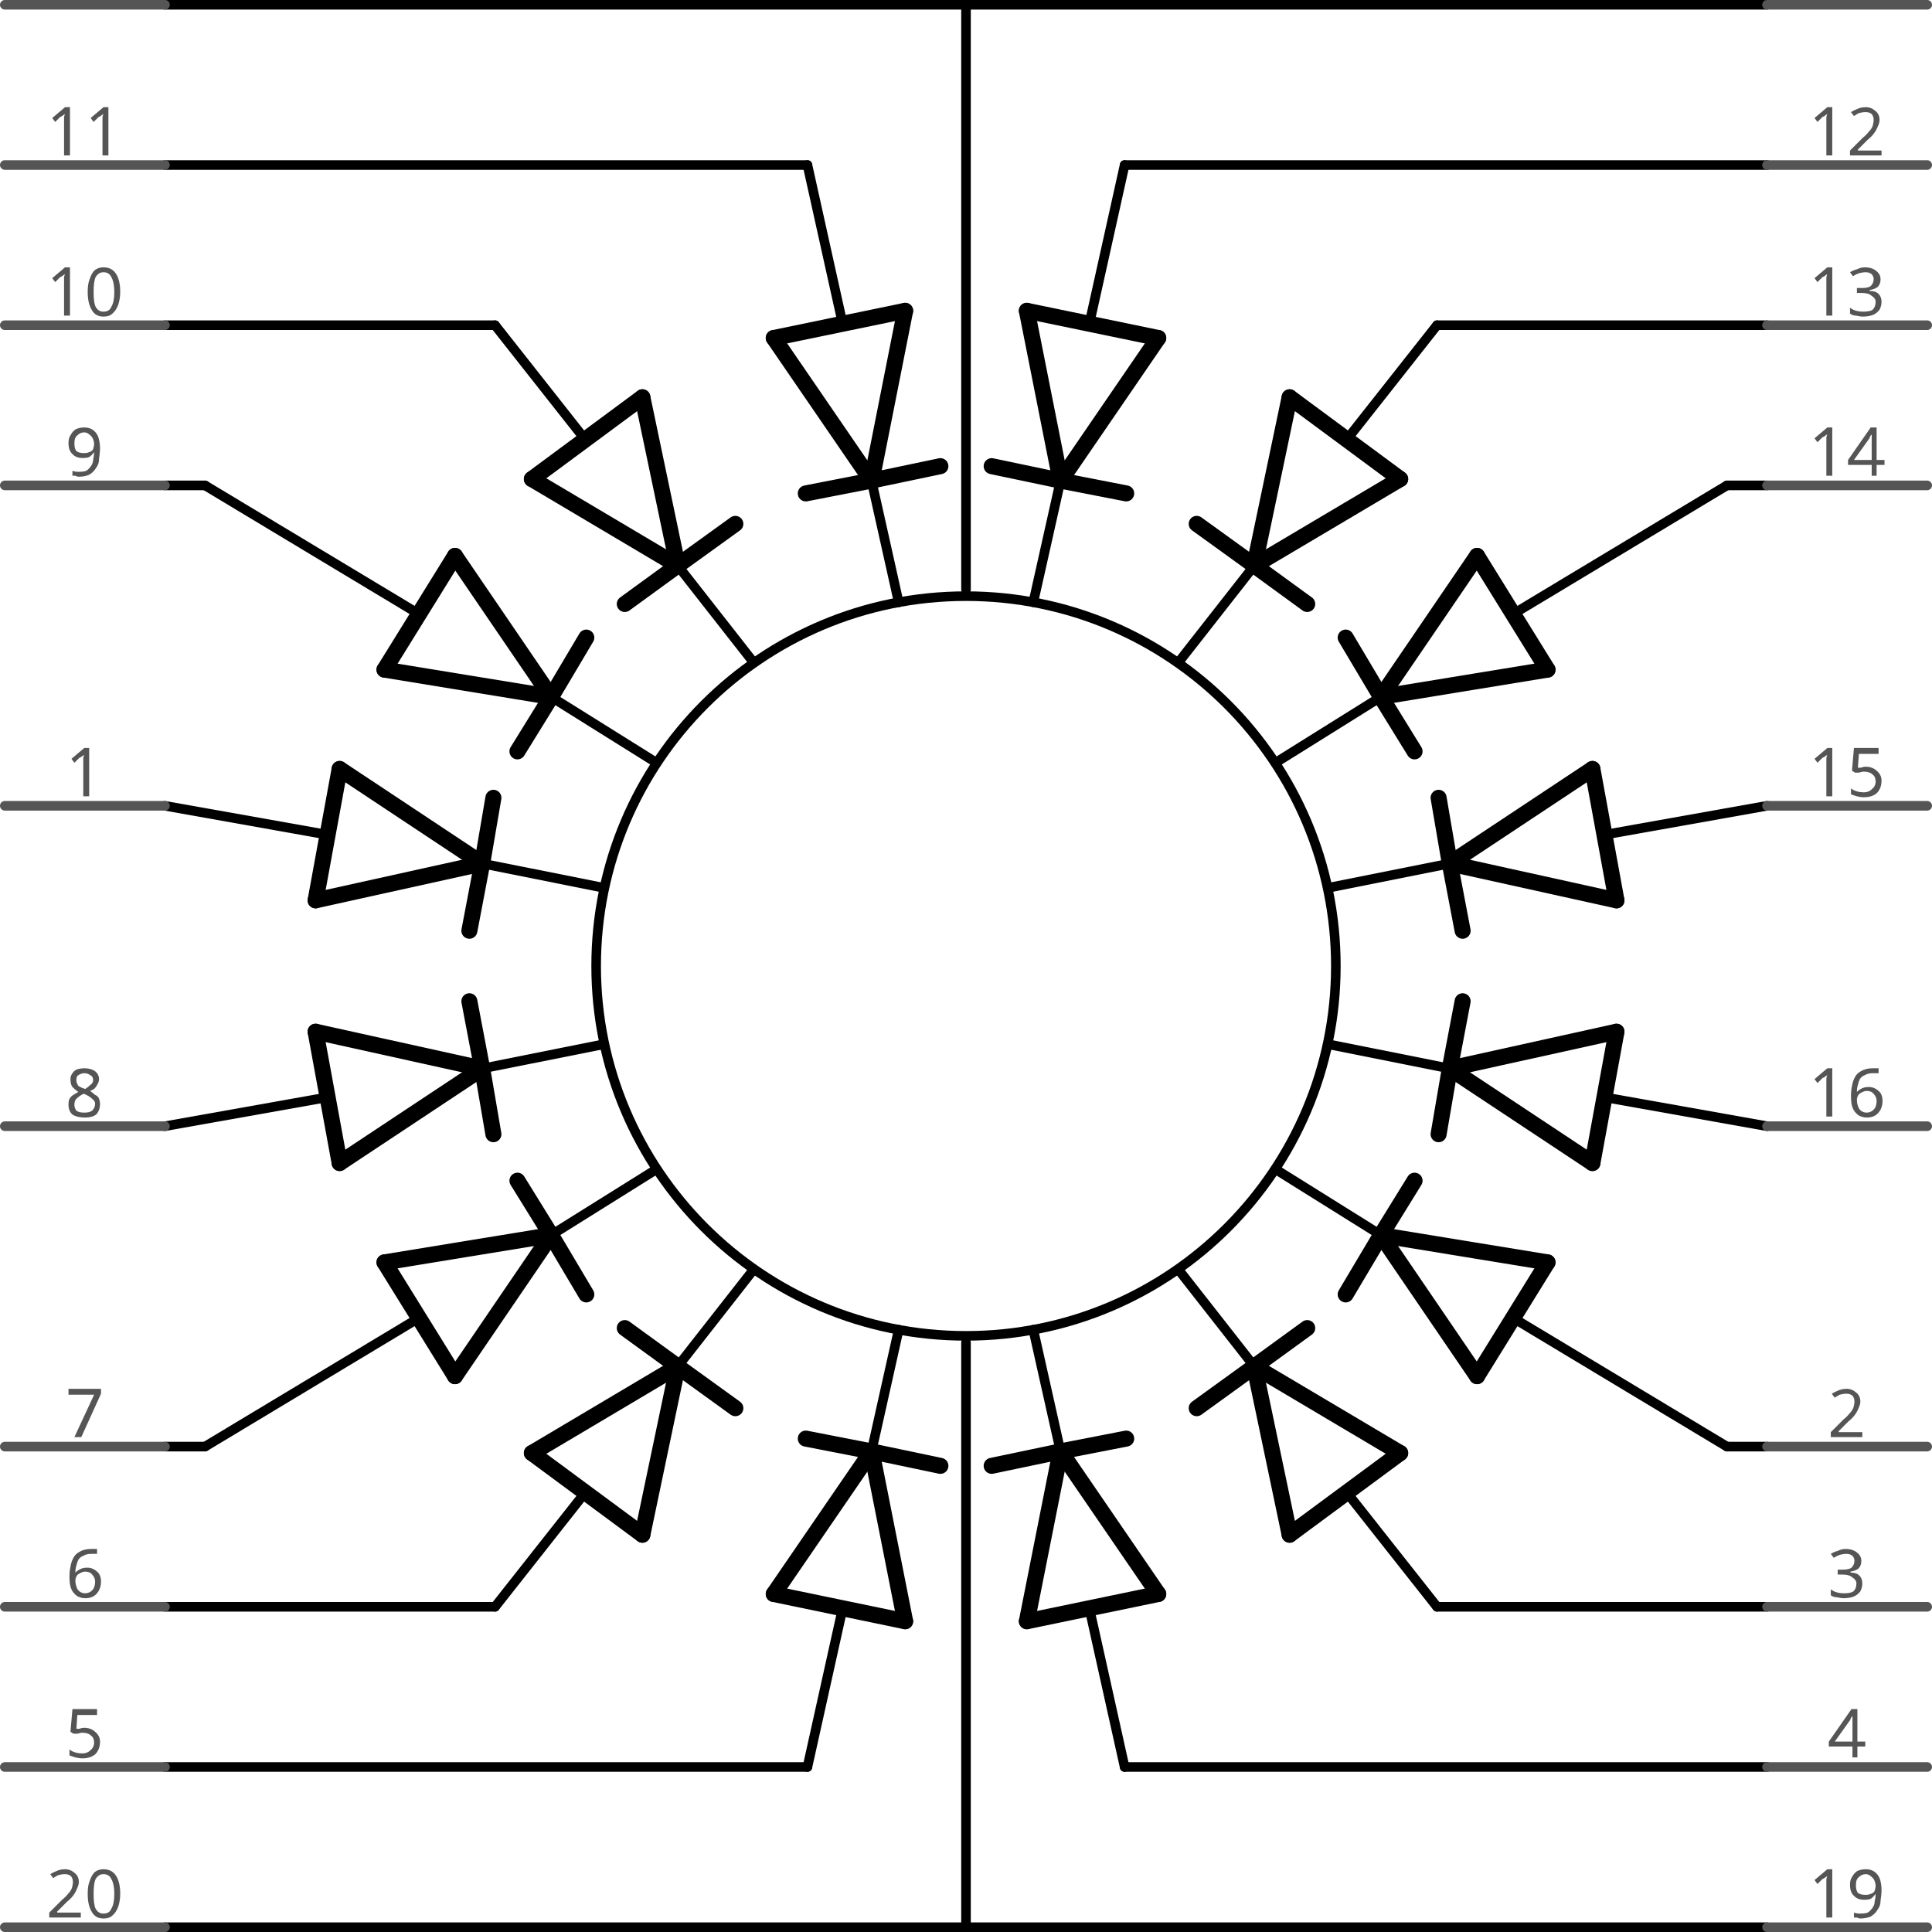
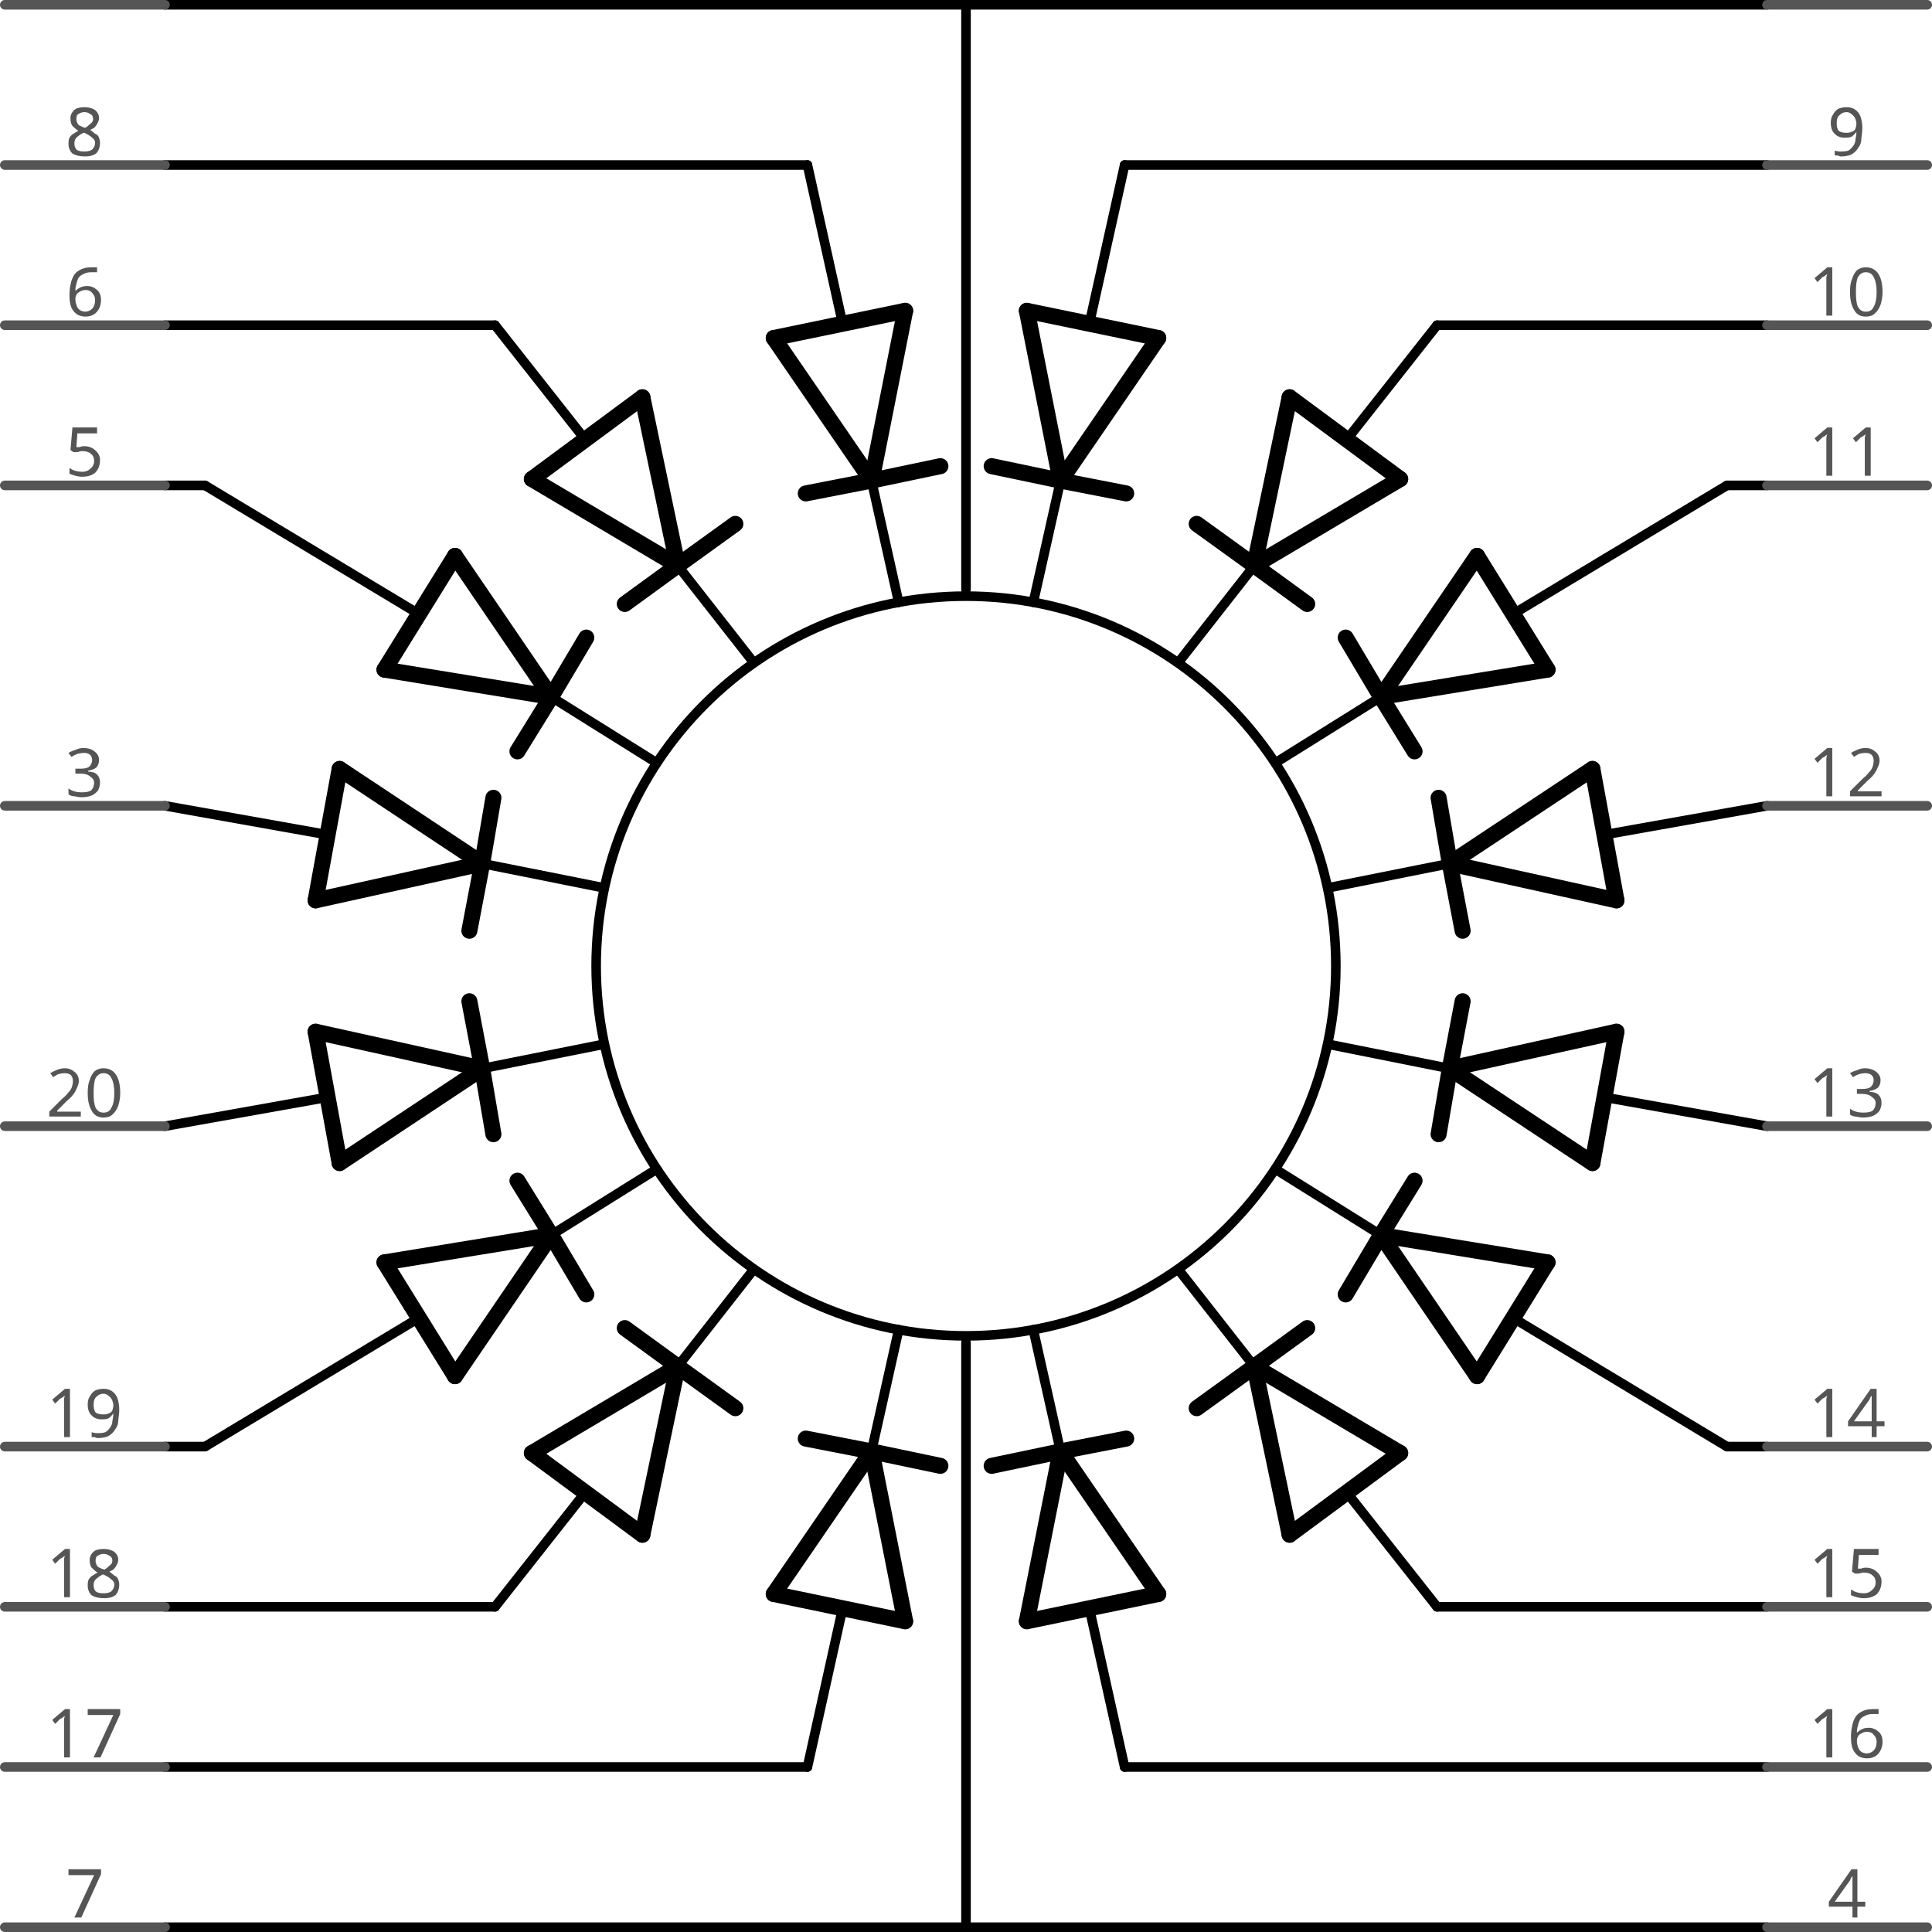
<svg xmlns="http://www.w3.org/2000/svg" version="1.2" baseProfile="tiny" x="0in" y="0in" width="1.206in" height="1.206in" viewBox="0 0 30.632 30.632">
  <g id="schematic">
    <line class="other" x1="5.385" y1="12.192" x2="7.645" y2="13.691" stroke="#000000" stroke-width="0.254" stroke-linecap="round" />
    <line class="other" x1="7.645" y1="13.691" x2="5.004" y2="14.275" stroke="#000000" stroke-width="0.254" stroke-linecap="round" />
    <line class="other" x1="7.823" y1="12.649" x2="7.645" y2="13.691" stroke="#000000" stroke-width="0.254" stroke-linecap="round" />
    <line class="other" x1="7.645" y1="13.691" x2="7.442" y2="14.757" stroke="#000000" stroke-width="0.254" stroke-linecap="round" />
    <line class="other" x1="5.385" y1="12.192" x2="5.004" y2="14.275" stroke="#000000" stroke-width="0.254" stroke-linecap="round" />
    <line class="other" x1="7.645" y1="13.691" x2="9.55" y2="14.072" stroke="#000000" stroke-width="0.152" stroke-linecap="round" />
    <line class="other" x1="7.214" y1="8.814" x2="8.738" y2="11.049" stroke="#000000" stroke-width="0.254" stroke-linecap="round" />
    <line class="other" x1="8.738" y1="11.049" x2="6.096" y2="10.617" stroke="#000000" stroke-width="0.254" stroke-linecap="round" />
    <line class="other" x1="9.296" y1="10.109" x2="8.738" y2="11.049" stroke="#000000" stroke-width="0.254" stroke-linecap="round" />
    <line class="other" x1="8.738" y1="11.049" x2="8.204" y2="11.913" stroke="#000000" stroke-width="0.254" stroke-linecap="round" />
    <line class="other" x1="7.214" y1="8.814" x2="6.096" y2="10.617" stroke="#000000" stroke-width="0.254" stroke-linecap="round" />
    <line class="other" x1="8.738" y1="11.049" x2="10.363" y2="12.065" stroke="#000000" stroke-width="0.152" stroke-linecap="round" />
    <line class="other" x1="10.185" y1="6.299" x2="10.744" y2="8.966" stroke="#000000" stroke-width="0.254" stroke-linecap="round" />
    <line class="other" x1="10.744" y1="8.966" x2="8.433" y2="7.595" stroke="#000000" stroke-width="0.254" stroke-linecap="round" />
    <line class="other" x1="11.659" y1="8.306" x2="10.744" y2="8.966" stroke="#000000" stroke-width="0.254" stroke-linecap="round" />
    <line class="other" x1="10.185" y1="6.299" x2="8.433" y2="7.595" stroke="#000000" stroke-width="0.254" stroke-linecap="round" />
    <line class="other" x1="10.744" y1="8.966" x2="11.938" y2="10.49" stroke="#000000" stroke-width="0.152" stroke-linecap="round" />
    <line class="other" x1="14.351" y1="4.928" x2="13.818" y2="7.62" stroke="#000000" stroke-width="0.254" stroke-linecap="round" />
    <line class="other" x1="13.818" y1="7.62" x2="12.268" y2="5.359" stroke="#000000" stroke-width="0.254" stroke-linecap="round" />
    <line class="other" x1="14.91" y1="7.391" x2="13.818" y2="7.62" stroke="#000000" stroke-width="0.254" stroke-linecap="round" />
    <line class="other" x1="13.818" y1="7.62" x2="12.776" y2="7.823" stroke="#000000" stroke-width="0.254" stroke-linecap="round" />
    <line class="other" x1="14.351" y1="4.928" x2="12.268" y2="5.359" stroke="#000000" stroke-width="0.254" stroke-linecap="round" />
    <line class="other" x1="13.818" y1="7.62" x2="14.249" y2="9.55" stroke="#000000" stroke-width="0.152" stroke-linecap="round" />
    <line class="other" x1="10.744" y1="8.966" x2="9.906" y2="9.576" stroke="#000000" stroke-width="0.254" stroke-linecap="round" />
    <line class="other" x1="5.385" y1="18.44" x2="7.645" y2="16.942" stroke="#000000" stroke-width="0.254" stroke-linecap="round" />
    <line class="other" x1="7.645" y1="16.942" x2="5.004" y2="16.358" stroke="#000000" stroke-width="0.254" stroke-linecap="round" />
    <line class="other" x1="7.823" y1="17.983" x2="7.645" y2="16.942" stroke="#000000" stroke-width="0.254" stroke-linecap="round" />
    <line class="other" x1="7.645" y1="16.942" x2="7.442" y2="15.875" stroke="#000000" stroke-width="0.254" stroke-linecap="round" />
    <line class="other" x1="5.385" y1="18.44" x2="5.004" y2="16.358" stroke="#000000" stroke-width="0.254" stroke-linecap="round" />
    <line class="other" x1="7.645" y1="16.942" x2="9.55" y2="16.561" stroke="#000000" stroke-width="0.152" stroke-linecap="round" />
    <line class="other" x1="7.214" y1="21.819" x2="8.738" y2="19.583" stroke="#000000" stroke-width="0.254" stroke-linecap="round" />
    <line class="other" x1="8.738" y1="19.583" x2="6.096" y2="20.015" stroke="#000000" stroke-width="0.254" stroke-linecap="round" />
    <line class="other" x1="9.296" y1="20.523" x2="8.738" y2="19.583" stroke="#000000" stroke-width="0.254" stroke-linecap="round" />
    <line class="other" x1="8.738" y1="19.583" x2="8.204" y2="18.72" stroke="#000000" stroke-width="0.254" stroke-linecap="round" />
    <line class="other" x1="7.214" y1="21.819" x2="6.096" y2="20.015" stroke="#000000" stroke-width="0.254" stroke-linecap="round" />
    <line class="other" x1="8.738" y1="19.583" x2="10.363" y2="18.567" stroke="#000000" stroke-width="0.152" stroke-linecap="round" />
    <line class="other" x1="10.185" y1="24.333" x2="10.744" y2="21.666" stroke="#000000" stroke-width="0.254" stroke-linecap="round" />
    <line class="other" x1="10.744" y1="21.666" x2="8.433" y2="23.038" stroke="#000000" stroke-width="0.254" stroke-linecap="round" />
    <line class="other" x1="11.659" y1="22.327" x2="10.744" y2="21.666" stroke="#000000" stroke-width="0.254" stroke-linecap="round" />
    <line class="other" x1="10.185" y1="24.333" x2="8.433" y2="23.038" stroke="#000000" stroke-width="0.254" stroke-linecap="round" />
    <line class="other" x1="10.744" y1="21.666" x2="11.938" y2="20.142" stroke="#000000" stroke-width="0.152" stroke-linecap="round" />
    <line class="other" x1="14.351" y1="25.705" x2="13.818" y2="23.012" stroke="#000000" stroke-width="0.254" stroke-linecap="round" />
    <line class="other" x1="13.818" y1="23.012" x2="12.268" y2="25.273" stroke="#000000" stroke-width="0.254" stroke-linecap="round" />
    <line class="other" x1="14.91" y1="23.241" x2="13.818" y2="23.012" stroke="#000000" stroke-width="0.254" stroke-linecap="round" />
    <line class="other" x1="13.818" y1="23.012" x2="12.776" y2="22.809" stroke="#000000" stroke-width="0.254" stroke-linecap="round" />
    <line class="other" x1="14.351" y1="25.705" x2="12.268" y2="25.273" stroke="#000000" stroke-width="0.254" stroke-linecap="round" />
    <line class="other" x1="13.818" y1="23.012" x2="14.249" y2="21.082" stroke="#000000" stroke-width="0.152" stroke-linecap="round" />
    <line class="other" x1="10.744" y1="21.666" x2="9.906" y2="21.057" stroke="#000000" stroke-width="0.254" stroke-linecap="round" />
    <line class="other" x1="5.182" y1="17.399" x2="2.616" y2="17.856" stroke="#000000" stroke-width="0.152" stroke-linecap="round" />
    <line class="other" x1="5.182" y1="13.233" x2="2.616" y2="12.776" stroke="#000000" stroke-width="0.152" stroke-linecap="round" />
    <line class="other" x1="6.629" y1="9.728" x2="3.251" y2="7.696" stroke="#000000" stroke-width="0.152" stroke-linecap="round" />
    <line class="other" x1="9.271" y1="6.96" x2="7.849" y2="5.156" stroke="#000000" stroke-width="0.152" stroke-linecap="round" />
    <line class="other" x1="3.251" y1="7.696" x2="2.616" y2="7.696" stroke="#000000" stroke-width="0.152" stroke-linecap="round" />
    <line class="other" x1="13.36" y1="5.131" x2="12.802" y2="2.616" stroke="#000000" stroke-width="0.152" stroke-linecap="round" />
    <line class="other" x1="12.802" y1="2.616" x2="2.616" y2="2.616" stroke="#000000" stroke-width="0.152" stroke-linecap="round" />
    <line class="other" x1="7.849" y1="5.156" x2="2.616" y2="5.156" stroke="#000000" stroke-width="0.152" stroke-linecap="round" />
    <line class="other" x1="6.629" y1="20.904" x2="3.251" y2="22.936" stroke="#000000" stroke-width="0.152" stroke-linecap="round" />
    <line class="other" x1="3.251" y1="22.936" x2="2.616" y2="22.936" stroke="#000000" stroke-width="0.152" stroke-linecap="round" />
    <line class="other" x1="9.271" y1="23.673" x2="7.849" y2="25.476" stroke="#000000" stroke-width="0.152" stroke-linecap="round" />
    <line class="other" x1="7.849" y1="25.476" x2="2.616" y2="25.476" stroke="#000000" stroke-width="0.152" stroke-linecap="round" />
    <line class="other" x1="13.36" y1="25.502" x2="12.802" y2="28.016" stroke="#000000" stroke-width="0.152" stroke-linecap="round" />
    <line class="other" x1="12.802" y1="28.016" x2="2.616" y2="28.016" stroke="#000000" stroke-width="0.152" stroke-linecap="round" />
    <line class="other" x1="15.316" y1="21.285" x2="15.316" y2="30.556" stroke="#000000" stroke-width="0.152" stroke-linecap="round" />
    <line class="other" x1="15.316" y1="30.556" x2="2.616" y2="30.556" stroke="#000000" stroke-width="0.152" stroke-linecap="round" />
    <line class="other" x1="15.316" y1="9.347" x2="15.316" y2="0.076" stroke="#000000" stroke-width="0.152" stroke-linecap="round" />
    <line class="other" x1="15.316" y1="0.076" x2="2.616" y2="0.076" stroke="#000000" stroke-width="0.152" stroke-linecap="round" />
    <line class="other" x1="25.248" y1="12.192" x2="22.987" y2="13.691" stroke="#000000" stroke-width="0.254" stroke-linecap="round" />
    <line class="other" x1="22.987" y1="13.691" x2="25.629" y2="14.275" stroke="#000000" stroke-width="0.254" stroke-linecap="round" />
    <line class="other" x1="22.809" y1="12.649" x2="22.987" y2="13.691" stroke="#000000" stroke-width="0.254" stroke-linecap="round" />
    <line class="other" x1="22.987" y1="13.691" x2="23.19" y2="14.757" stroke="#000000" stroke-width="0.254" stroke-linecap="round" />
    <line class="other" x1="25.248" y1="12.192" x2="25.629" y2="14.275" stroke="#000000" stroke-width="0.254" stroke-linecap="round" />
    <line class="other" x1="22.987" y1="13.691" x2="21.082" y2="14.072" stroke="#000000" stroke-width="0.152" stroke-linecap="round" />
    <line class="other" x1="23.419" y1="8.814" x2="21.895" y2="11.049" stroke="#000000" stroke-width="0.254" stroke-linecap="round" />
    <line class="other" x1="21.895" y1="11.049" x2="24.536" y2="10.617" stroke="#000000" stroke-width="0.254" stroke-linecap="round" />
    <line class="other" x1="21.336" y1="10.109" x2="21.895" y2="11.049" stroke="#000000" stroke-width="0.254" stroke-linecap="round" />
    <line class="other" x1="21.895" y1="11.049" x2="22.428" y2="11.913" stroke="#000000" stroke-width="0.254" stroke-linecap="round" />
    <line class="other" x1="23.419" y1="8.814" x2="24.536" y2="10.617" stroke="#000000" stroke-width="0.254" stroke-linecap="round" />
    <line class="other" x1="21.895" y1="11.049" x2="20.269" y2="12.065" stroke="#000000" stroke-width="0.152" stroke-linecap="round" />
    <line class="other" x1="20.447" y1="6.299" x2="19.888" y2="8.966" stroke="#000000" stroke-width="0.254" stroke-linecap="round" />
    <line class="other" x1="19.888" y1="8.966" x2="22.2" y2="7.595" stroke="#000000" stroke-width="0.254" stroke-linecap="round" />
    <line class="other" x1="18.974" y1="8.306" x2="19.888" y2="8.966" stroke="#000000" stroke-width="0.254" stroke-linecap="round" />
    <line class="other" x1="20.447" y1="6.299" x2="22.2" y2="7.595" stroke="#000000" stroke-width="0.254" stroke-linecap="round" />
    <line class="other" x1="19.888" y1="8.966" x2="18.694" y2="10.49" stroke="#000000" stroke-width="0.152" stroke-linecap="round" />
    <line class="other" x1="16.281" y1="4.928" x2="16.815" y2="7.62" stroke="#000000" stroke-width="0.254" stroke-linecap="round" />
    <line class="other" x1="16.815" y1="7.62" x2="18.364" y2="5.359" stroke="#000000" stroke-width="0.254" stroke-linecap="round" />
    <line class="other" x1="15.723" y1="7.391" x2="16.815" y2="7.62" stroke="#000000" stroke-width="0.254" stroke-linecap="round" />
    <line class="other" x1="16.815" y1="7.62" x2="17.856" y2="7.823" stroke="#000000" stroke-width="0.254" stroke-linecap="round" />
    <line class="other" x1="16.281" y1="4.928" x2="18.364" y2="5.359" stroke="#000000" stroke-width="0.254" stroke-linecap="round" />
    <line class="other" x1="16.815" y1="7.62" x2="16.383" y2="9.55" stroke="#000000" stroke-width="0.152" stroke-linecap="round" />
    <line class="other" x1="19.888" y1="8.966" x2="20.726" y2="9.576" stroke="#000000" stroke-width="0.254" stroke-linecap="round" />
    <line class="other" x1="25.248" y1="18.44" x2="22.987" y2="16.942" stroke="#000000" stroke-width="0.254" stroke-linecap="round" />
    <line class="other" x1="22.987" y1="16.942" x2="25.629" y2="16.358" stroke="#000000" stroke-width="0.254" stroke-linecap="round" />
    <line class="other" x1="22.809" y1="17.983" x2="22.987" y2="16.942" stroke="#000000" stroke-width="0.254" stroke-linecap="round" />
    <line class="other" x1="22.987" y1="16.942" x2="23.19" y2="15.875" stroke="#000000" stroke-width="0.254" stroke-linecap="round" />
    <line class="other" x1="25.248" y1="18.44" x2="25.629" y2="16.358" stroke="#000000" stroke-width="0.254" stroke-linecap="round" />
    <line class="other" x1="22.987" y1="16.942" x2="21.082" y2="16.561" stroke="#000000" stroke-width="0.152" stroke-linecap="round" />
    <line class="other" x1="23.419" y1="21.819" x2="21.895" y2="19.583" stroke="#000000" stroke-width="0.254" stroke-linecap="round" />
    <line class="other" x1="21.895" y1="19.583" x2="24.536" y2="20.015" stroke="#000000" stroke-width="0.254" stroke-linecap="round" />
    <line class="other" x1="21.336" y1="20.523" x2="21.895" y2="19.583" stroke="#000000" stroke-width="0.254" stroke-linecap="round" />
    <line class="other" x1="21.895" y1="19.583" x2="22.428" y2="18.72" stroke="#000000" stroke-width="0.254" stroke-linecap="round" />
    <line class="other" x1="23.419" y1="21.819" x2="24.536" y2="20.015" stroke="#000000" stroke-width="0.254" stroke-linecap="round" />
    <line class="other" x1="21.895" y1="19.583" x2="20.269" y2="18.567" stroke="#000000" stroke-width="0.152" stroke-linecap="round" />
    <line class="other" x1="20.447" y1="24.333" x2="19.888" y2="21.666" stroke="#000000" stroke-width="0.254" stroke-linecap="round" />
    <line class="other" x1="19.888" y1="21.666" x2="22.2" y2="23.038" stroke="#000000" stroke-width="0.254" stroke-linecap="round" />
    <line class="other" x1="18.974" y1="22.327" x2="19.888" y2="21.666" stroke="#000000" stroke-width="0.254" stroke-linecap="round" />
    <line class="other" x1="20.447" y1="24.333" x2="22.2" y2="23.038" stroke="#000000" stroke-width="0.254" stroke-linecap="round" />
    <line class="other" x1="19.888" y1="21.666" x2="18.694" y2="20.142" stroke="#000000" stroke-width="0.152" stroke-linecap="round" />
    <line class="other" x1="16.281" y1="25.705" x2="16.815" y2="23.012" stroke="#000000" stroke-width="0.254" stroke-linecap="round" />
    <line class="other" x1="16.815" y1="23.012" x2="18.364" y2="25.273" stroke="#000000" stroke-width="0.254" stroke-linecap="round" />
    <line class="other" x1="15.723" y1="23.241" x2="16.815" y2="23.012" stroke="#000000" stroke-width="0.254" stroke-linecap="round" />
    <line class="other" x1="16.815" y1="23.012" x2="17.856" y2="22.809" stroke="#000000" stroke-width="0.254" stroke-linecap="round" />
    <line class="other" x1="16.281" y1="25.705" x2="18.364" y2="25.273" stroke="#000000" stroke-width="0.254" stroke-linecap="round" />
    <line class="other" x1="16.815" y1="23.012" x2="16.383" y2="21.082" stroke="#000000" stroke-width="0.152" stroke-linecap="round" />
    <line class="other" x1="19.888" y1="21.666" x2="20.726" y2="21.057" stroke="#000000" stroke-width="0.254" stroke-linecap="round" />
    <line class="other" x1="25.451" y1="17.399" x2="28.016" y2="17.856" stroke="#000000" stroke-width="0.152" stroke-linecap="round" />
    <line class="other" x1="25.451" y1="13.233" x2="28.016" y2="12.776" stroke="#000000" stroke-width="0.152" stroke-linecap="round" />
    <line class="other" x1="24.003" y1="9.728" x2="27.381" y2="7.696" stroke="#000000" stroke-width="0.152" stroke-linecap="round" />
    <line class="other" x1="21.361" y1="6.96" x2="22.784" y2="5.156" stroke="#000000" stroke-width="0.152" stroke-linecap="round" />
    <line class="other" x1="27.381" y1="7.696" x2="28.016" y2="7.696" stroke="#000000" stroke-width="0.152" stroke-linecap="round" />
    <line class="other" x1="17.272" y1="5.131" x2="17.831" y2="2.616" stroke="#000000" stroke-width="0.152" stroke-linecap="round" />
    <line class="other" x1="17.831" y1="2.616" x2="28.016" y2="2.616" stroke="#000000" stroke-width="0.152" stroke-linecap="round" />
    <line class="other" x1="22.784" y1="5.156" x2="28.016" y2="5.156" stroke="#000000" stroke-width="0.152" stroke-linecap="round" />
    <line class="other" x1="24.003" y1="20.904" x2="27.381" y2="22.936" stroke="#000000" stroke-width="0.152" stroke-linecap="round" />
    <line class="other" x1="27.381" y1="22.936" x2="28.016" y2="22.936" stroke="#000000" stroke-width="0.152" stroke-linecap="round" />
    <line class="other" x1="21.361" y1="23.673" x2="22.784" y2="25.476" stroke="#000000" stroke-width="0.152" stroke-linecap="round" />
    <line class="other" x1="22.784" y1="25.476" x2="28.016" y2="25.476" stroke="#000000" stroke-width="0.152" stroke-linecap="round" />
    <line class="other" x1="17.272" y1="25.502" x2="17.831" y2="28.016" stroke="#000000" stroke-width="0.152" stroke-linecap="round" />
    <line class="other" x1="17.831" y1="28.016" x2="28.016" y2="28.016" stroke="#000000" stroke-width="0.152" stroke-linecap="round" />
    <line class="other" x1="15.316" y1="30.556" x2="28.016" y2="30.556" stroke="#000000" stroke-width="0.152" stroke-linecap="round" />
    <line class="other" x1="15.316" y1="0.076" x2="28.016" y2="0.076" stroke="#000000" stroke-width="0.152" stroke-linecap="round" />
    <circle class="other" cx="15.316" cy="15.316" r="5.864" stroke="#000000" stroke-width="0.152" fill="none" />
-     <line class="pin" id="connector17pin" connectorname="COM1" x1="30.556" y1="0.076" x2="28.016" y2="0.076" stroke="#555555" stroke-width="0.152" stroke-linecap="round" />
-     <rect class="terminal" id="connector17terminal" x="30.556" y="0.076" width="0" height="0" stroke="none" stroke-width="0" fill="none" />
-     <text class="text" font-family="OCRA" stroke="none" stroke-width="0" fill="#555555" font-size="1.067" x="29.286" y="-0.076" text-anchor="middle">18</text>
-     <line class="pin" id="connector4pin" connectorname="13" x1="0.076" y1="28.016" x2="2.616" y2="28.016" stroke="#555555" stroke-width="0.152" stroke-linecap="round" />
-     <rect class="terminal" id="connector4terminal" x="0.076" y="28.016" width="0" height="0" stroke="none" stroke-width="0" fill="none" />
-     <text class="text" font-family="OCRA" stroke="none" stroke-width="0" fill="#555555" font-size="1.067" x="1.346" y="27.864" text-anchor="middle">5</text>
-     <line class="pin" id="connector5pin" connectorname="14" x1="0.076" y1="25.476" x2="2.616" y2="25.476" stroke="#555555" stroke-width="0.152" stroke-linecap="round" />
-     <rect class="terminal" id="connector5terminal" x="0.076" y="25.476" width="0" height="0" stroke="none" stroke-width="0" fill="none" />
-     <text class="text" font-family="OCRA" stroke="none" stroke-width="0" fill="#555555" font-size="1.067" x="1.346" y="25.324" text-anchor="middle">6</text>
-     <line class="pin" id="connector6pin" connectorname="15" x1="0.076" y1="22.936" x2="2.616" y2="22.936" stroke="#555555" stroke-width="0.152" stroke-linecap="round" />
-     <rect class="terminal" id="connector6terminal" x="0.076" y="22.936" width="0" height="0" stroke="none" stroke-width="0" fill="none" />
-     <text class="text" font-family="OCRA" stroke="none" stroke-width="0" fill="#555555" font-size="1.067" x="1.346" y="22.784" text-anchor="middle">7</text>
-     <line class="pin" id="connector7pin" connectorname="16" x1="0.076" y1="17.856" x2="2.616" y2="17.856" stroke="#555555" stroke-width="0.152" stroke-linecap="round" />
-     <rect class="terminal" id="connector7terminal" x="0.076" y="17.856" width="0" height="0" stroke="none" stroke-width="0" fill="none" />
-     <text class="text" font-family="OCRA" stroke="none" stroke-width="0" fill="#555555" font-size="1.067" x="1.346" y="17.704" text-anchor="middle">8</text>
-     <line class="pin" id="connector18pin" connectorname="COM2" x1="30.556" y1="30.556" x2="28.016" y2="30.556" stroke="#555555" stroke-width="0.152" stroke-linecap="round" />
-     <rect class="terminal" id="connector18terminal" x="30.556" y="30.556" width="0" height="0" stroke="none" stroke-width="0" fill="none" />
-     <text class="text" font-family="OCRA" stroke="none" stroke-width="0" fill="#555555" font-size="1.067" x="29.286" y="30.404" text-anchor="middle">19</text>
-     <line class="pin" id="connector0pin" connectorname="1" x1="0.076" y1="12.776" x2="2.616" y2="12.776" stroke="#555555" stroke-width="0.152" stroke-linecap="round" />
-     <rect class="terminal" id="connector0terminal" x="0.076" y="12.776" width="0" height="0" stroke="none" stroke-width="0" fill="none" />
-     <text class="text" font-family="OCRA" stroke="none" stroke-width="0" fill="#555555" font-size="1.067" x="1.346" y="12.624" text-anchor="middle">1</text>
-     <line class="pin" id="connector8pin" connectorname="2" x1="0.076" y1="7.696" x2="2.616" y2="7.696" stroke="#555555" stroke-width="0.152" stroke-linecap="round" />
-     <rect class="terminal" id="connector8terminal" x="0.076" y="7.696" width="0" height="0" stroke="none" stroke-width="0" fill="none" />
-     <text class="text" font-family="OCRA" stroke="none" stroke-width="0" fill="#555555" font-size="1.067" x="1.346" y="7.544" text-anchor="middle">9</text>
-     <line class="pin" id="connector9pin" connectorname="3" x1="0.076" y1="5.156" x2="2.616" y2="5.156" stroke="#555555" stroke-width="0.152" stroke-linecap="round" />
-     <rect class="terminal" id="connector9terminal" x="0.076" y="5.156" width="0" height="0" stroke="none" stroke-width="0" fill="none" />
-     <text class="text" font-family="OCRA" stroke="none" stroke-width="0" fill="#555555" font-size="1.067" x="1.346" y="5.004" text-anchor="middle">10</text>
-     <line class="pin" id="connector10pin" connectorname="4" x1="0.076" y1="2.616" x2="2.616" y2="2.616" stroke="#555555" stroke-width="0.152" stroke-linecap="round" />
-     <rect class="terminal" id="connector10terminal" x="0.076" y="2.616" width="0" height="0" stroke="none" stroke-width="0" fill="none" />
-     <text class="text" font-family="OCRA" stroke="none" stroke-width="0" fill="#555555" font-size="1.067" x="1.346" y="2.464" text-anchor="middle">11</text>
-     <line class="pin" id="connector19pin" connectorname="COM3" x1="0.076" y1="30.556" x2="2.616" y2="30.556" stroke="#555555" stroke-width="0.152" stroke-linecap="round" />
-     <rect class="terminal" id="connector19terminal" x="0.076" y="30.556" width="0" height="0" stroke="none" stroke-width="0" fill="none" />
-     <text class="text" font-family="OCRA" stroke="none" stroke-width="0" fill="#555555" font-size="1.067" x="1.346" y="30.404" text-anchor="middle">20</text>
-     <line class="pin" id="connector14pin" connectorname="8" x1="30.556" y1="12.776" x2="28.016" y2="12.776" stroke="#555555" stroke-width="0.152" stroke-linecap="round" />
-     <rect class="terminal" id="connector14terminal" x="30.556" y="12.776" width="0" height="0" stroke="none" stroke-width="0" fill="none" />
-     <text class="text" font-family="OCRA" stroke="none" stroke-width="0" fill="#555555" font-size="1.067" x="29.286" y="12.624" text-anchor="middle">15</text>
-     <line class="pin" id="connector13pin" connectorname="7" x1="30.556" y1="7.696" x2="28.016" y2="7.696" stroke="#555555" stroke-width="0.152" stroke-linecap="round" />
-     <rect class="terminal" id="connector13terminal" x="30.556" y="7.696" width="0" height="0" stroke="none" stroke-width="0" fill="none" />
-     <text class="text" font-family="OCRA" stroke="none" stroke-width="0" fill="#555555" font-size="1.067" x="29.286" y="7.544" text-anchor="middle">14</text>
-     <line class="pin" id="connector12pin" connectorname="6" x1="30.556" y1="5.156" x2="28.016" y2="5.156" stroke="#555555" stroke-width="0.152" stroke-linecap="round" />
-     <rect class="terminal" id="connector12terminal" x="30.556" y="5.156" width="0" height="0" stroke="none" stroke-width="0" fill="none" />
-     <text class="text" font-family="OCRA" stroke="none" stroke-width="0" fill="#555555" font-size="1.067" x="29.286" y="5.004" text-anchor="middle">13</text>
-     <line class="pin" id="connector11pin" connectorname="5" x1="30.556" y1="2.616" x2="28.016" y2="2.616" stroke="#555555" stroke-width="0.152" stroke-linecap="round" />
-     <rect class="terminal" id="connector11terminal" x="30.556" y="2.616" width="0" height="0" stroke="none" stroke-width="0" fill="none" />
-     <text class="text" font-family="OCRA" stroke="none" stroke-width="0" fill="#555555" font-size="1.067" x="29.286" y="2.464" text-anchor="middle">12</text>
-     <line class="pin" id="connector16pin" connectorname="COM0" x1="0.076" y1="0.076" x2="2.616" y2="0.076" stroke="#555555" stroke-width="0.152" stroke-linecap="round" />
-     <rect class="terminal" id="connector16terminal" x="0.076" y="0.076" width="0" height="0" stroke="none" stroke-width="0" fill="none" />
-     <text class="text" font-family="OCRA" stroke="none" stroke-width="0" fill="#555555" font-size="1.067" x="1.346" y="-0.076" text-anchor="middle">17</text>
-     <line class="pin" id="connector3pin" connectorname="12" x1="30.556" y1="28.016" x2="28.016" y2="28.016" stroke="#555555" stroke-width="0.152" stroke-linecap="round" />
-     <rect class="terminal" id="connector3terminal" x="30.556" y="28.016" width="0" height="0" stroke="none" stroke-width="0" fill="none" />
-     <text class="text" font-family="OCRA" stroke="none" stroke-width="0" fill="#555555" font-size="1.067" x="29.286" y="27.864" text-anchor="middle">4</text>
-     <line class="pin" id="connector2pin" connectorname="11" x1="30.556" y1="25.476" x2="28.016" y2="25.476" stroke="#555555" stroke-width="0.152" stroke-linecap="round" />
-     <rect class="terminal" id="connector2terminal" x="30.556" y="25.476" width="0" height="0" stroke="none" stroke-width="0" fill="none" />
-     <text class="text" font-family="OCRA" stroke="none" stroke-width="0" fill="#555555" font-size="1.067" x="29.286" y="25.324" text-anchor="middle">3</text>
-     <line class="pin" id="connector1pin" connectorname="10" x1="30.556" y1="22.936" x2="28.016" y2="22.936" stroke="#555555" stroke-width="0.152" stroke-linecap="round" />
-     <rect class="terminal" id="connector1terminal" x="30.556" y="22.936" width="0" height="0" stroke="none" stroke-width="0" fill="none" />
-     <text class="text" font-family="OCRA" stroke="none" stroke-width="0" fill="#555555" font-size="1.067" x="29.286" y="22.784" text-anchor="middle">2</text>
-     <line class="pin" id="connector15pin" connectorname="9" x1="30.556" y1="17.856" x2="28.016" y2="17.856" stroke="#555555" stroke-width="0.152" stroke-linecap="round" />
-     <rect class="terminal" id="connector15terminal" x="30.556" y="17.856" width="0" height="0" stroke="none" stroke-width="0" fill="none" />
-     <text class="text" font-family="OCRA" stroke="none" stroke-width="0" fill="#555555" font-size="1.067" x="29.286" y="17.704" text-anchor="middle">16</text>
+     <line class="pin" id="connector1pin" connectorname="COM1" x1="30.556" y1="0.076" x2="28.016" y2="0.076" stroke="#555555" stroke-width="0.152" stroke-linecap="round" />
+     <rect class="terminal" id="connector1terminal" x="30.556" y="0.076" width="0" height="0" stroke="none" stroke-width="0" fill="none" />
+     <text class="text" font-family="OCRA" stroke="none" stroke-width="0" fill="#555555" font-size="1.067" x="29.286" y="-0.076" text-anchor="middle">2</text>
+     <line class="pin" id="connector16pin" connectorname="13" x1="0.076" y1="28.016" x2="2.616" y2="28.016" stroke="#555555" stroke-width="0.152" stroke-linecap="round" />
+     <rect class="terminal" id="connector16terminal" x="0.076" y="28.016" width="0" height="0" stroke="none" stroke-width="0" fill="none" />
+     <text class="text" font-family="OCRA" stroke="none" stroke-width="0" fill="#555555" font-size="1.067" x="1.346" y="27.864" text-anchor="middle">17</text>
+     <line class="pin" id="connector17pin" connectorname="14" x1="0.076" y1="25.476" x2="2.616" y2="25.476" stroke="#555555" stroke-width="0.152" stroke-linecap="round" />
+     <rect class="terminal" id="connector17terminal" x="0.076" y="25.476" width="0" height="0" stroke="none" stroke-width="0" fill="none" />
+     <text class="text" font-family="OCRA" stroke="none" stroke-width="0" fill="#555555" font-size="1.067" x="1.346" y="25.324" text-anchor="middle">18</text>
+     <line class="pin" id="connector18pin" connectorname="15" x1="0.076" y1="22.936" x2="2.616" y2="22.936" stroke="#555555" stroke-width="0.152" stroke-linecap="round" />
+     <rect class="terminal" id="connector18terminal" x="0.076" y="22.936" width="0" height="0" stroke="none" stroke-width="0" fill="none" />
+     <text class="text" font-family="OCRA" stroke="none" stroke-width="0" fill="#555555" font-size="1.067" x="1.346" y="22.784" text-anchor="middle">19</text>
+     <line class="pin" id="connector19pin" connectorname="16" x1="0.076" y1="17.856" x2="2.616" y2="17.856" stroke="#555555" stroke-width="0.152" stroke-linecap="round" />
+     <rect class="terminal" id="connector19terminal" x="0.076" y="17.856" width="0" height="0" stroke="none" stroke-width="0" fill="none" />
+     <text class="text" font-family="OCRA" stroke="none" stroke-width="0" fill="#555555" font-size="1.067" x="1.346" y="17.704" text-anchor="middle">20</text>
+     <line class="pin" id="connector3pin" connectorname="COM2" x1="30.556" y1="30.556" x2="28.016" y2="30.556" stroke="#555555" stroke-width="0.152" stroke-linecap="round" />
+     <rect class="terminal" id="connector3terminal" x="30.556" y="30.556" width="0" height="0" stroke="none" stroke-width="0" fill="none" />
+     <text class="text" font-family="OCRA" stroke="none" stroke-width="0" fill="#555555" font-size="1.067" x="29.286" y="30.404" text-anchor="middle">4</text>
+     <line class="pin" id="connector2pin" connectorname="1" x1="0.076" y1="12.776" x2="2.616" y2="12.776" stroke="#555555" stroke-width="0.152" stroke-linecap="round" />
+     <rect class="terminal" id="connector2terminal" x="0.076" y="12.776" width="0" height="0" stroke="none" stroke-width="0" fill="none" />
+     <text class="text" font-family="OCRA" stroke="none" stroke-width="0" fill="#555555" font-size="1.067" x="1.346" y="12.624" text-anchor="middle">3</text>
+     <line class="pin" id="connector4pin" connectorname="2" x1="0.076" y1="7.696" x2="2.616" y2="7.696" stroke="#555555" stroke-width="0.152" stroke-linecap="round" />
+     <rect class="terminal" id="connector4terminal" x="0.076" y="7.696" width="0" height="0" stroke="none" stroke-width="0" fill="none" />
+     <text class="text" font-family="OCRA" stroke="none" stroke-width="0" fill="#555555" font-size="1.067" x="1.346" y="7.544" text-anchor="middle">5</text>
+     <line class="pin" id="connector5pin" connectorname="3" x1="0.076" y1="5.156" x2="2.616" y2="5.156" stroke="#555555" stroke-width="0.152" stroke-linecap="round" />
+     <rect class="terminal" id="connector5terminal" x="0.076" y="5.156" width="0" height="0" stroke="none" stroke-width="0" fill="none" />
+     <text class="text" font-family="OCRA" stroke="none" stroke-width="0" fill="#555555" font-size="1.067" x="1.346" y="5.004" text-anchor="middle">6</text>
+     <line class="pin" id="connector7pin" connectorname="4" x1="0.076" y1="2.616" x2="2.616" y2="2.616" stroke="#555555" stroke-width="0.152" stroke-linecap="round" />
+     <rect class="terminal" id="connector7terminal" x="0.076" y="2.616" width="0" height="0" stroke="none" stroke-width="0" fill="none" />
+     <text class="text" font-family="OCRA" stroke="none" stroke-width="0" fill="#555555" font-size="1.067" x="1.346" y="2.464" text-anchor="middle">8</text>
+     <line class="pin" id="connector6pin" connectorname="COM3" x1="0.076" y1="30.556" x2="2.616" y2="30.556" stroke="#555555" stroke-width="0.152" stroke-linecap="round" />
+     <rect class="terminal" id="connector6terminal" x="0.076" y="30.556" width="0" height="0" stroke="none" stroke-width="0" fill="none" />
+     <text class="text" font-family="OCRA" stroke="none" stroke-width="0" fill="#555555" font-size="1.067" x="1.346" y="30.404" text-anchor="middle">7</text>
+     <line class="pin" id="connector11pin" connectorname="8" x1="30.556" y1="12.776" x2="28.016" y2="12.776" stroke="#555555" stroke-width="0.152" stroke-linecap="round" />
+     <rect class="terminal" id="connector11terminal" x="30.556" y="12.776" width="0" height="0" stroke="none" stroke-width="0" fill="none" />
+     <text class="text" font-family="OCRA" stroke="none" stroke-width="0" fill="#555555" font-size="1.067" x="29.286" y="12.624" text-anchor="middle">12</text>
+     <line class="pin" id="connector10pin" connectorname="7" x1="30.556" y1="7.696" x2="28.016" y2="7.696" stroke="#555555" stroke-width="0.152" stroke-linecap="round" />
+     <rect class="terminal" id="connector10terminal" x="30.556" y="7.696" width="0" height="0" stroke="none" stroke-width="0" fill="none" />
+     <text class="text" font-family="OCRA" stroke="none" stroke-width="0" fill="#555555" font-size="1.067" x="29.286" y="7.544" text-anchor="middle">11</text>
+     <line class="pin" id="connector9pin" connectorname="6" x1="30.556" y1="5.156" x2="28.016" y2="5.156" stroke="#555555" stroke-width="0.152" stroke-linecap="round" />
+     <rect class="terminal" id="connector9terminal" x="30.556" y="5.156" width="0" height="0" stroke="none" stroke-width="0" fill="none" />
+     <text class="text" font-family="OCRA" stroke="none" stroke-width="0" fill="#555555" font-size="1.067" x="29.286" y="5.004" text-anchor="middle">10</text>
+     <line class="pin" id="connector8pin" connectorname="5" x1="30.556" y1="2.616" x2="28.016" y2="2.616" stroke="#555555" stroke-width="0.152" stroke-linecap="round" />
+     <rect class="terminal" id="connector8terminal" x="30.556" y="2.616" width="0" height="0" stroke="none" stroke-width="0" fill="none" />
+     <text class="text" font-family="OCRA" stroke="none" stroke-width="0" fill="#555555" font-size="1.067" x="29.286" y="2.464" text-anchor="middle">9</text>
+     <line class="pin" id="connector0pin" connectorname="COM0" x1="0.076" y1="0.076" x2="2.616" y2="0.076" stroke="#555555" stroke-width="0.152" stroke-linecap="round" />
+     <rect class="terminal" id="connector0terminal" x="0.076" y="0.076" width="0" height="0" stroke="none" stroke-width="0" fill="none" />
+     <text class="text" font-family="OCRA" stroke="none" stroke-width="0" fill="#555555" font-size="1.067" x="1.346" y="-0.076" text-anchor="middle">1</text>
+     <line class="pin" id="connector15pin" connectorname="12" x1="30.556" y1="28.016" x2="28.016" y2="28.016" stroke="#555555" stroke-width="0.152" stroke-linecap="round" />
+     <rect class="terminal" id="connector15terminal" x="30.556" y="28.016" width="0" height="0" stroke="none" stroke-width="0" fill="none" />
+     <text class="text" font-family="OCRA" stroke="none" stroke-width="0" fill="#555555" font-size="1.067" x="29.286" y="27.864" text-anchor="middle">16</text>
+     <line class="pin" id="connector14pin" connectorname="11" x1="30.556" y1="25.476" x2="28.016" y2="25.476" stroke="#555555" stroke-width="0.152" stroke-linecap="round" />
+     <rect class="terminal" id="connector14terminal" x="30.556" y="25.476" width="0" height="0" stroke="none" stroke-width="0" fill="none" />
+     <text class="text" font-family="OCRA" stroke="none" stroke-width="0" fill="#555555" font-size="1.067" x="29.286" y="25.324" text-anchor="middle">15</text>
+     <line class="pin" id="connector13pin" connectorname="10" x1="30.556" y1="22.936" x2="28.016" y2="22.936" stroke="#555555" stroke-width="0.152" stroke-linecap="round" />
+     <rect class="terminal" id="connector13terminal" x="30.556" y="22.936" width="0" height="0" stroke="none" stroke-width="0" fill="none" />
+     <text class="text" font-family="OCRA" stroke="none" stroke-width="0" fill="#555555" font-size="1.067" x="29.286" y="22.784" text-anchor="middle">14</text>
+     <line class="pin" id="connector12pin" connectorname="9" x1="30.556" y1="17.856" x2="28.016" y2="17.856" stroke="#555555" stroke-width="0.152" stroke-linecap="round" />
+     <rect class="terminal" id="connector12terminal" x="30.556" y="17.856" width="0" height="0" stroke="none" stroke-width="0" fill="none" />
+     <text class="text" font-family="OCRA" stroke="none" stroke-width="0" fill="#555555" font-size="1.067" x="29.286" y="17.704" text-anchor="middle">13</text>
  </g>
</svg>
